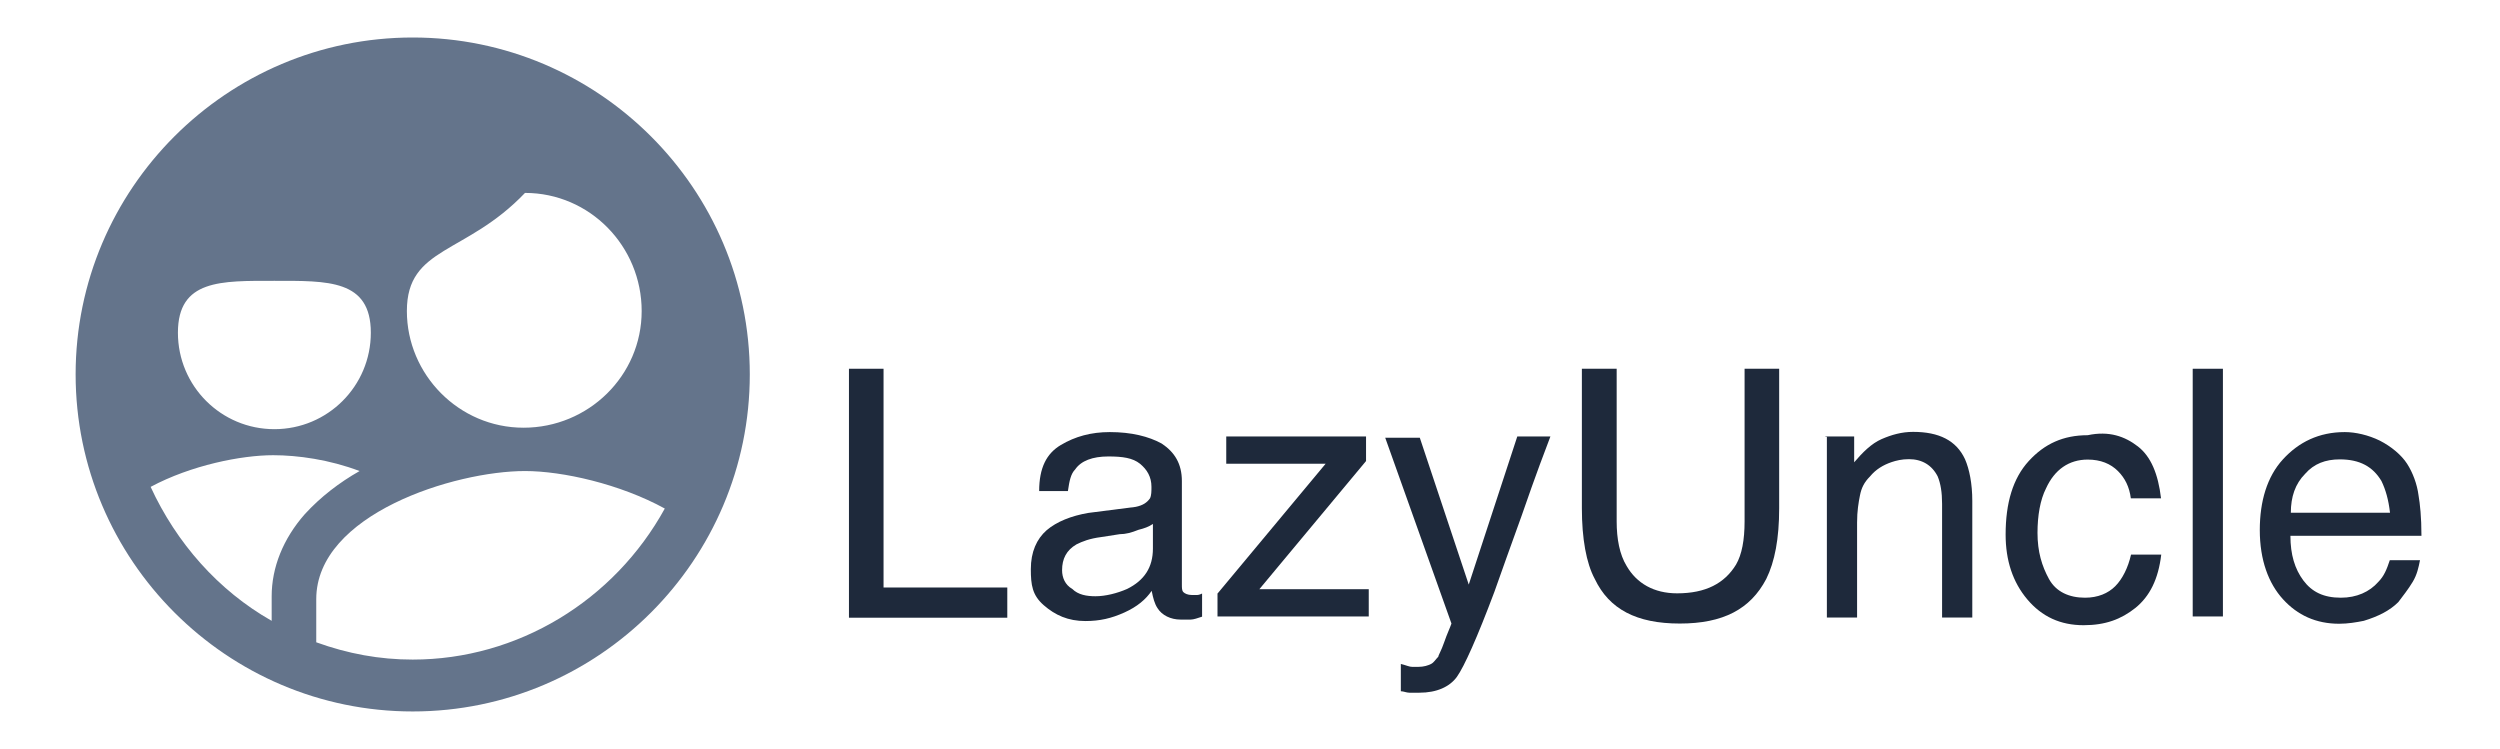
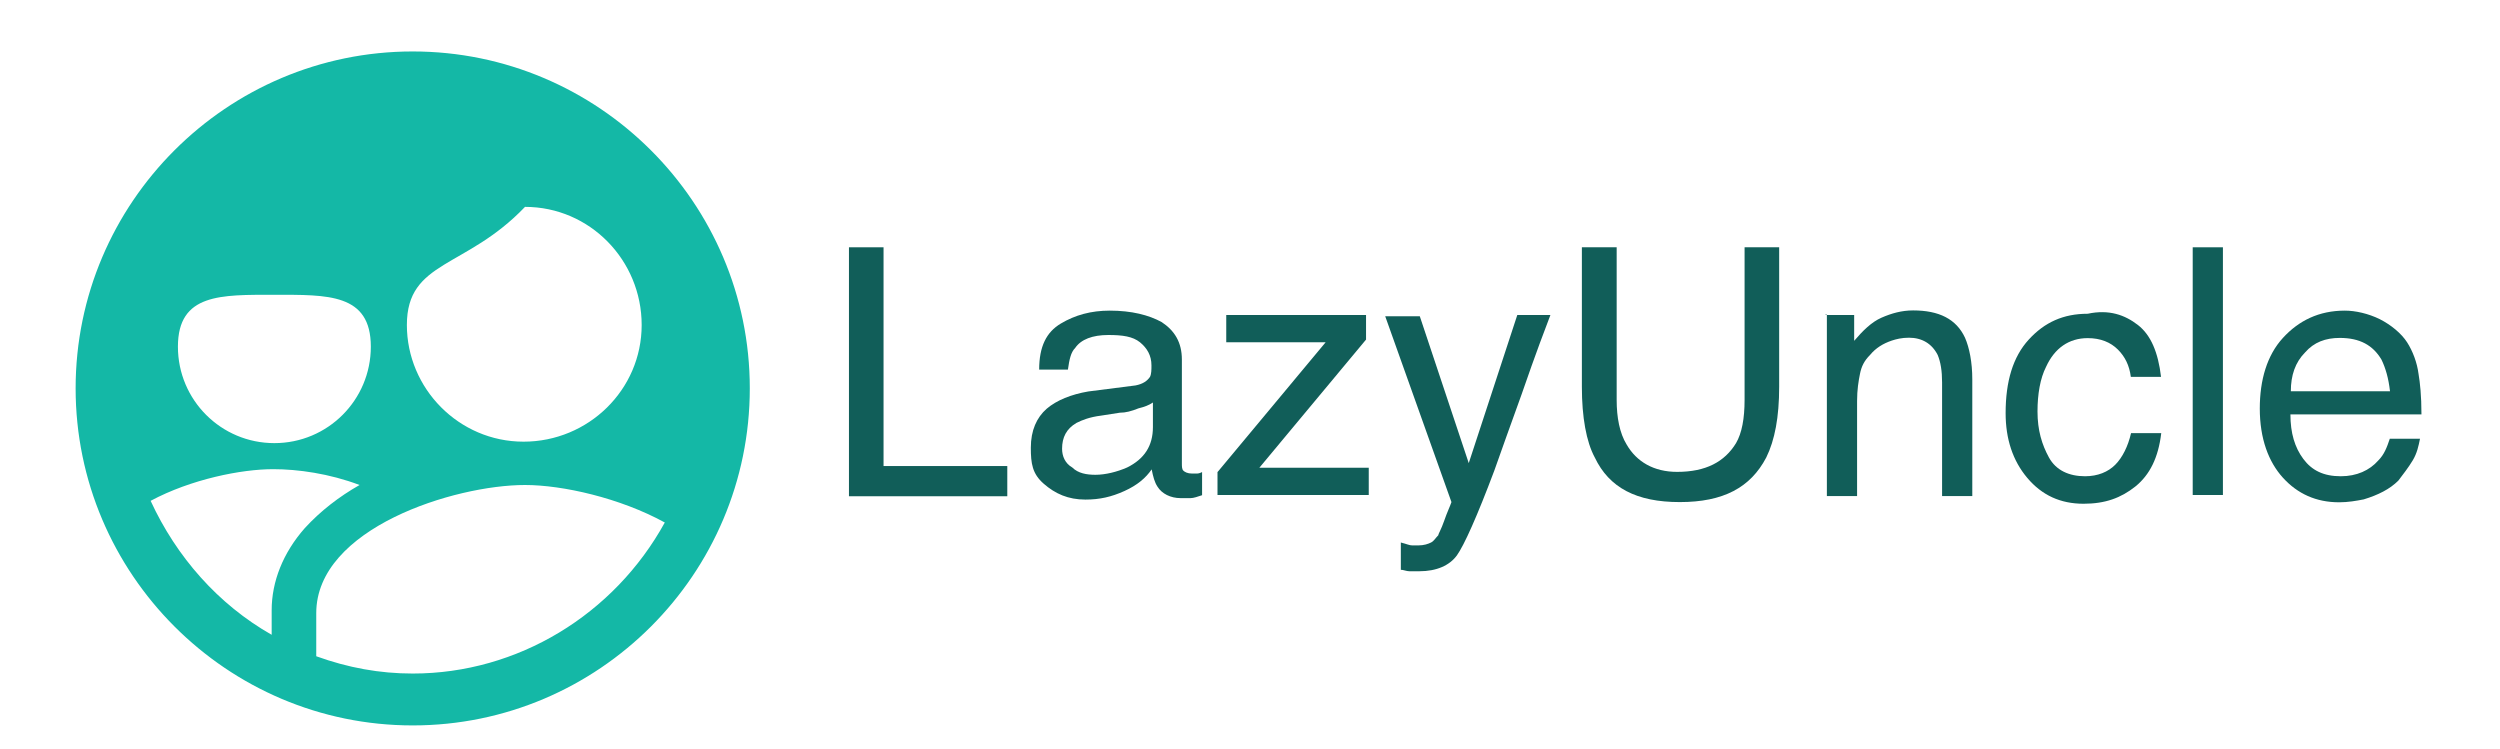
- <svg xmlns="http://www.w3.org/2000/svg" id="Layer_1" x="0" y="0" version="1.1" viewBox="0 0 1200 359.5" xml:space="preserve" style="enable-background:new 0 0 1200 359.5">
-   <style type="text/css">.st0{fill:#64748b}.st1{enable-background:new}.st2{fill:#1e293b}</style>
+ <svg xmlns="http://www.w3.org/2000/svg" version="1.1" id="Layer_1" x="0px" y="0px" viewBox="0 0 1200 359.5" style="enable-background:new 0 0 1200 359.5;" xml:space="preserve">
+   <style type="text/css">
+ 	.st0{fill:#14B8A6;}
+ 	.st1{enable-background:new    ;}
+ 	.st2{fill:#115E59;}
+ </style>
  <g>
    <g id="svg_5">
-       <path id="svg_4" d="M198.1,18C108.9,18,36.3,90.6,36.3,179.7s72.6,161.8,161.8,161.8s161.8-72.6,161.8-161.8 S287.2,18,198.1,18z M252,92.6c31.1,0,56,25.6,56,56.7s-25.6,56-56.7,56s-56-25.6-56-56C195.3,118.2,223.6,122.4,252,92.6 L252,92.6z M131.7,134.8c25.6,0,46.3-0.7,46.3,24.9S157.3,206,131.7,206s-46.3-20.7-46.3-46.3S106.1,134.8,131.7,134.8 L131.7,134.8z M72.3,233.7c19.4-10.4,43.6-15.2,58.8-15.2c11.8,0,27,2.1,41.5,7.6c-9.7,5.5-18.7,12.4-26.3,20.7 c-10.4,11.8-15.9,25.6-15.9,39.4v11.8C104.7,283.4,84.7,260.6,72.3,233.7L72.3,233.7z M198.1,316.6c-15.9,0-31.1-2.8-46.3-8.3 v-20.7c0-40.8,66.4-61.5,100.2-61.5c18,0,45.6,6.2,67.1,18C294.8,288.3,248.5,316.6,198.1,316.6L198.1,316.6z" class="st0" />
+       <path id="svg_4" class="st0" d="M198.1,24.7c-89.2,0-161.8,72.6-161.8,161.7s72.6,161.8,161.8,161.8s161.8-72.6,161.8-161.8    S287.2,24.7,198.1,24.7z M252,99.3c31.1,0,56,25.6,56,56.7s-25.6,56-56.7,56s-56-25.6-56-56C195.3,124.9,223.6,129.1,252,99.3    L252,99.3z M131.7,141.5c25.6,0,46.3-0.7,46.3,24.9s-20.7,46.3-46.3,46.3S85.4,192,85.4,166.4S106.1,141.5,131.7,141.5    L131.7,141.5z M72.3,240.4c19.4-10.4,43.6-15.2,58.8-15.2c11.8,0,27,2.1,41.5,7.6c-9.7,5.5-18.7,12.4-26.3,20.7    c-10.4,11.8-15.9,25.6-15.9,39.4v11.8C104.7,290.1,84.7,267.3,72.3,240.4L72.3,240.4z M198.1,323.3c-15.9,0-31.1-2.8-46.3-8.3    v-20.7c0-40.8,66.4-61.5,100.2-61.5c18,0,45.6,6.2,67.1,18C294.8,295,248.5,323.3,198.1,323.3L198.1,323.3z" />
    </g>
    <g class="st1">
-       <path d="M408.2,177h15.9V282h59.4v14.5h-76V177H408.2z" class="st2" />
-       <path d="M545.1,243.3c3.5-0.7,5.5-2.1,6.9-4.1c0.7-1.4,0.7-3.5,0.7-5.5c0-4.8-2.1-8.3-5.5-11.1 c-3.5-2.8-8.3-3.5-15.2-3.5c-7.6,0-13.1,2.1-15.9,6.2c-2.1,2.1-2.8,5.5-3.5,10.4h-13.8c0-11.1,3.5-18,10.4-22.1 c6.9-4.1,14.5-6.2,23.5-6.2c10.4,0,18.7,2.1,24.9,5.5c6.2,4.1,9.7,9.7,9.7,18v49.8c0,1.4,0,2.8,0.7,3.5c0.7,0.7,2.1,1.4,4.1,1.4 c0.7,0,1.4,0,2.1,0c0.7,0,1.4,0,2.8-0.7v11.1c-2.1,0.7-4.1,1.4-5.5,1.4c-1.4,0-2.8,0-4.8,0c-4.8,0-9-2.1-11.1-5.5 c-1.4-2.1-2.1-4.8-2.8-8.3c-2.8,4.1-6.9,7.6-13.1,10.4c-6.2,2.8-11.8,4.1-18.7,4.1c-8.3,0-14.5-2.8-20-7.6s-6.2-9.7-6.2-17.3 c0-8.3,2.8-14.5,7.6-18.7c4.8-4.1,11.8-6.9,20-8.3L545.1,243.3z M514.7,282.7c2.8,2.8,6.9,3.5,11.1,3.5c4.8,0,10.4-1.4,15.2-3.5 c8.3-4.1,12.4-10.4,12.4-19.4v-11.8c-2.1,1.4-4.1,2.1-6.9,2.8c-3.5,1.4-6.2,2.1-9,2.1l-9,1.4c-5.5,0.7-9,2.1-11.8,3.5 c-4.8,2.8-6.9,6.9-6.9,12.4C509.8,277.2,511.2,280.7,514.7,282.7z" class="st2" />
-       <path d="M584.5,284.8l51.8-62.2h-47.7v-13.1h67.1v11.8l-51.2,61.5h52.5v13.1h-72.6V284.8z" class="st2" />
-       <path d="M728.3,209.5h15.9c-2.1,5.5-6.9,18-13.8,38c-5.5,15.2-9.7,27-13.1,36.6c-8.3,22.1-14.5,35.9-18,40.8 c-3.5,4.8-9.7,7.6-18,7.6c-2.1,0-3.5,0-4.8,0c-1.4,0-2.8-0.7-4.1-0.7v-13.1c2.8,0.7,4.1,1.4,5.5,1.4c1.4,0,2.1,0,2.8,0 c2.8,0,4.8-0.7,6.2-1.4c1.4-0.7,2.1-2.1,3.5-3.5c0-0.7,1.4-2.8,2.8-6.9c1.4-4.1,2.8-6.9,3.5-9l-31.8-89.2h16.6l23.5,70.5 L728.3,209.5z" class="st2" />
-       <path d="M776,177v73.3c0,8.3,1.4,15.9,4.8,21.4c4.8,8.3,13.1,13.1,24.2,13.1c13.8,0,22.8-4.8,28.3-13.8 c2.8-4.8,4.1-11.8,4.1-20.7V177h16.6V244c0,14.5-2.1,25.6-6.2,33.9c-7.6,14.5-20.7,21.4-41.5,21.4s-33.9-6.9-40.8-21.4 c-4.1-7.6-6.2-19.4-6.2-33.9V177H776z" class="st2" />
-       <path d="M876.2,209.5H890v12.4c4.1-4.8,8.3-9,13.1-11.1c4.8-2.1,9.7-3.5,15.2-3.5c12.4,0,20.7,4.1,24.9,13.1 c2.1,4.8,3.5,11.8,3.5,20v56h-14.5v-54.6c0-5.5-0.7-9.7-2.1-13.1c-2.8-5.5-7.6-8.3-13.8-8.3c-3.5,0-6.2,0.7-8.3,1.4 c-4.1,1.4-7.6,3.5-10.4,6.9c-2.8,2.8-4.1,5.5-4.8,9c-0.7,3.5-1.4,7.6-1.4,13.1v45.6h-14.5v-87.1H876.2z" class="st2" />
-       <path d="M1026.2,214.3c6.2,4.8,9.7,13.1,11.1,24.9h-14.5c-0.7-5.5-2.8-9.7-6.2-13.1c-3.5-3.5-8.3-5.5-14.5-5.5 c-9,0-15.9,4.8-20,13.8c-2.8,5.5-4.1,13.1-4.1,21.4c0,9,2.1,15.9,5.5,22.1s9.7,9,17.3,9c6.2,0,11.1-2.1,14.5-5.5 c3.5-3.5,6.2-9,7.6-15.2h14.5c-1.4,11.8-5.5,20-12.4,25.6c-6.9,5.5-14.5,8.3-24.9,8.3c-11.1,0-20-4.1-27-12.4 s-10.4-18.7-10.4-31.1c0-15.2,3.5-27,11.1-35.3c7.6-8.3,16.6-12.4,28.3-12.4C1012.4,206.7,1020,209.5,1026.2,214.3z" class="st2" />
-       <path d="M1052.5,177h14.5v118.9h-14.5V177z" class="st2" />
-       <path d="M1142.3,211.5c5.5,2.8,10.4,6.9,13.1,11.1s4.8,9.7,5.5,15.2c0.7,4.1,1.4,10.4,1.4,19.4h-62.9 c0,9,2.1,15.9,6.2,21.4s9.7,8.3,18,8.3c7.6,0,13.8-2.8,18-7.6c2.8-2.8,4.1-6.2,5.5-10.4h14.5c-0.7,3.5-1.4,6.9-3.5,10.4 c-2.1,3.5-4.8,6.9-6.9,9.7c-4.1,4.1-9.7,6.9-16.6,9c-3.5,0.7-7.6,1.4-11.8,1.4c-11.1,0-20-4.1-27-11.8 c-6.9-7.6-11.1-18.7-11.1-33.2c0-13.8,3.5-25.6,11.1-33.9c7.6-8.3,17.3-13.1,29.7-13.1C1130.6,207.4,1136.8,208.8,1142.3,211.5z M1147.2,246.1c-0.7-6.2-2.1-11.1-4.1-15.2c-4.1-6.9-10.4-10.4-20-10.4c-6.9,0-12.4,2.1-16.6,6.9c-4.8,4.8-6.9,11.1-6.9,18.7 H1147.2z" class="st2" />
+       <path class="st2" d="M408.2,118.7h15.9v105h59.4v14.5h-76V118.7H408.2z" />
+       <path class="st2" d="M545.1,185c3.5-0.7,5.5-2.1,6.9-4.1c0.7-1.4,0.7-3.5,0.7-5.5c0-4.8-2.1-8.3-5.5-11.1    c-3.5-2.8-8.3-3.5-15.2-3.5c-7.6,0-13.1,2.1-15.9,6.2c-2.1,2.1-2.8,5.5-3.5,10.4h-13.8c0-11.1,3.5-18,10.4-22.1s14.5-6.2,23.5-6.2    c10.4,0,18.7,2.1,24.9,5.5c6.2,4.1,9.7,9.7,9.7,18v49.8c0,1.4,0,2.8,0.7,3.5s2.1,1.4,4.1,1.4c0.7,0,1.4,0,2.1,0    c0.7,0,1.4,0,2.8-0.7v11.1c-2.1,0.7-4.1,1.4-5.5,1.4s-2.8,0-4.8,0c-4.8,0-9-2.1-11.1-5.5c-1.4-2.1-2.1-4.8-2.8-8.3    c-2.8,4.1-6.9,7.6-13.1,10.4c-6.2,2.8-11.8,4.1-18.7,4.1c-8.3,0-14.5-2.8-20-7.6s-6.2-9.7-6.2-17.3c0-8.3,2.8-14.5,7.6-18.7    c4.8-4.1,11.8-6.9,20-8.3L545.1,185z M514.7,224.4c2.8,2.8,6.9,3.5,11.1,3.5c4.8,0,10.4-1.4,15.2-3.5c8.3-4.1,12.4-10.4,12.4-19.4    v-11.8c-2.1,1.4-4.1,2.1-6.9,2.8c-3.5,1.4-6.2,2.1-9,2.1l-9,1.4c-5.5,0.7-9,2.1-11.8,3.5c-4.8,2.8-6.9,6.9-6.9,12.4    C509.8,218.9,511.2,222.4,514.7,224.4z" />
+       <path class="st2" d="M584.5,226.5l51.8-62.2h-47.7v-13.1h67.1V163l-51.2,61.5H657v13.1h-72.6v-11.1H584.5z" />
+       <path class="st2" d="M728.3,151.2h15.9c-2.1,5.5-6.9,18-13.8,38c-5.5,15.2-9.7,27-13.1,36.6c-8.3,22.1-14.5,35.9-18,40.8    c-3.5,4.8-9.7,7.6-18,7.6c-2.1,0-3.5,0-4.8,0c-1.4,0-2.8-0.7-4.1-0.7v-13.1c2.8,0.7,4.1,1.4,5.5,1.4s2.1,0,2.8,0    c2.8,0,4.8-0.7,6.2-1.4c1.4-0.7,2.1-2.1,3.5-3.5c0-0.7,1.4-2.8,2.8-6.9c1.4-4.1,2.8-6.9,3.5-9l-31.8-89.2h16.6l23.5,70.5    L728.3,151.2z" />
+       <path class="st2" d="M776,118.7V192c0,8.3,1.4,15.9,4.8,21.4c4.8,8.3,13.1,13.1,24.2,13.1c13.8,0,22.8-4.8,28.3-13.8    c2.8-4.8,4.1-11.8,4.1-20.7v-73.3H854v67c0,14.5-2.1,25.6-6.2,33.9c-7.6,14.5-20.7,21.4-41.5,21.4s-33.9-6.9-40.8-21.4    c-4.1-7.6-6.2-19.4-6.2-33.9v-67H776z" />
+       <path class="st2" d="M876.2,151.2H890v12.4c4.1-4.8,8.3-9,13.1-11.1s9.7-3.5,15.2-3.5c12.4,0,20.7,4.1,24.9,13.1    c2.1,4.8,3.5,11.8,3.5,20v56h-14.5v-54.6c0-5.5-0.7-9.7-2.1-13.1c-2.8-5.5-7.6-8.3-13.8-8.3c-3.5,0-6.2,0.7-8.3,1.4    c-4.1,1.4-7.6,3.5-10.4,6.9c-2.8,2.8-4.1,5.5-4.8,9s-1.4,7.6-1.4,13.1v45.6h-14.5V151h-0.7V151.2z" />
+       <path class="st2" d="M1026.2,156c6.2,4.8,9.7,13.1,11.1,24.9h-14.5c-0.7-5.5-2.8-9.7-6.2-13.1c-3.5-3.5-8.3-5.5-14.5-5.5    c-9,0-15.9,4.8-20,13.8c-2.8,5.5-4.1,13.1-4.1,21.4c0,9,2.1,15.9,5.5,22.1s9.7,9,17.3,9c6.2,0,11.1-2.1,14.5-5.5    c3.5-3.5,6.2-9,7.6-15.2h14.5c-1.4,11.8-5.5,20-12.4,25.6c-6.9,5.5-14.5,8.3-24.9,8.3c-11.1,0-20-4.1-27-12.4    s-10.4-18.7-10.4-31.1c0-15.2,3.5-27,11.1-35.3s16.6-12.4,28.3-12.4C1012.4,148.4,1020,151.2,1026.2,156z" />
+       <path class="st2" d="M1052.5,118.7h14.5v118.9h-14.5V118.7z" />
+       <path class="st2" d="M1142.3,153.2c5.5,2.8,10.4,6.9,13.1,11.1s4.8,9.7,5.5,15.2c0.7,4.1,1.4,10.4,1.4,19.4h-62.9    c0,9,2.1,15.9,6.2,21.4s9.7,8.3,18,8.3c7.6,0,13.8-2.8,18-7.6c2.8-2.8,4.1-6.2,5.5-10.4h14.5c-0.7,3.5-1.4,6.9-3.5,10.4    s-4.8,6.9-6.9,9.7c-4.1,4.1-9.7,6.9-16.6,9c-3.5,0.7-7.6,1.4-11.8,1.4c-11.1,0-20-4.1-27-11.8c-6.9-7.6-11.1-18.7-11.1-33.2    c0-13.8,3.5-25.6,11.1-33.9s17.3-13.1,29.7-13.1C1130.6,149.1,1136.8,150.5,1142.3,153.2z M1147.2,187.8    c-0.7-6.2-2.1-11.1-4.1-15.2c-4.1-6.9-10.4-10.4-20-10.4c-6.9,0-12.4,2.1-16.6,6.9c-4.8,4.8-6.9,11.1-6.9,18.7H1147.2z" />
    </g>
  </g>
</svg>
